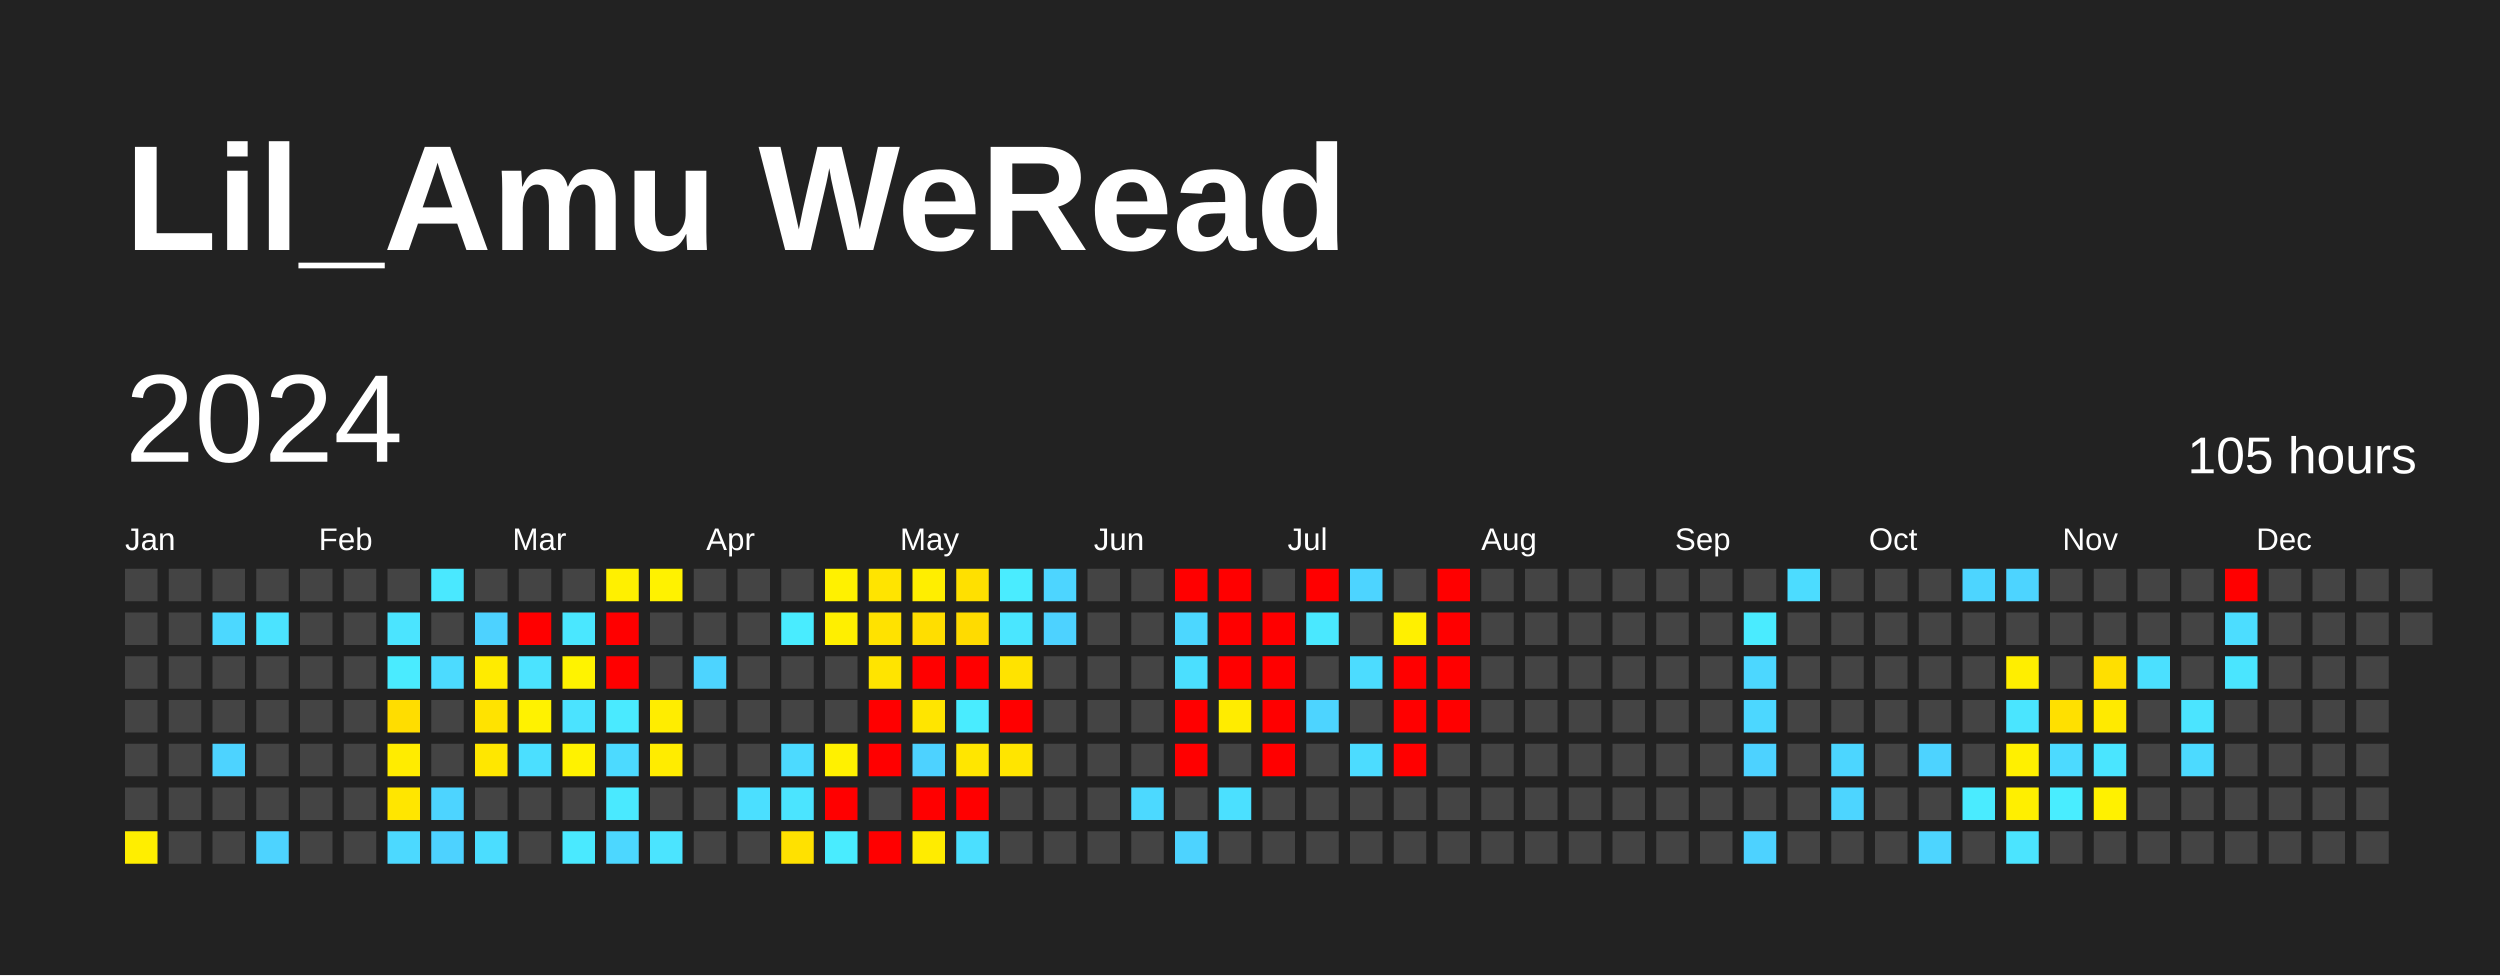
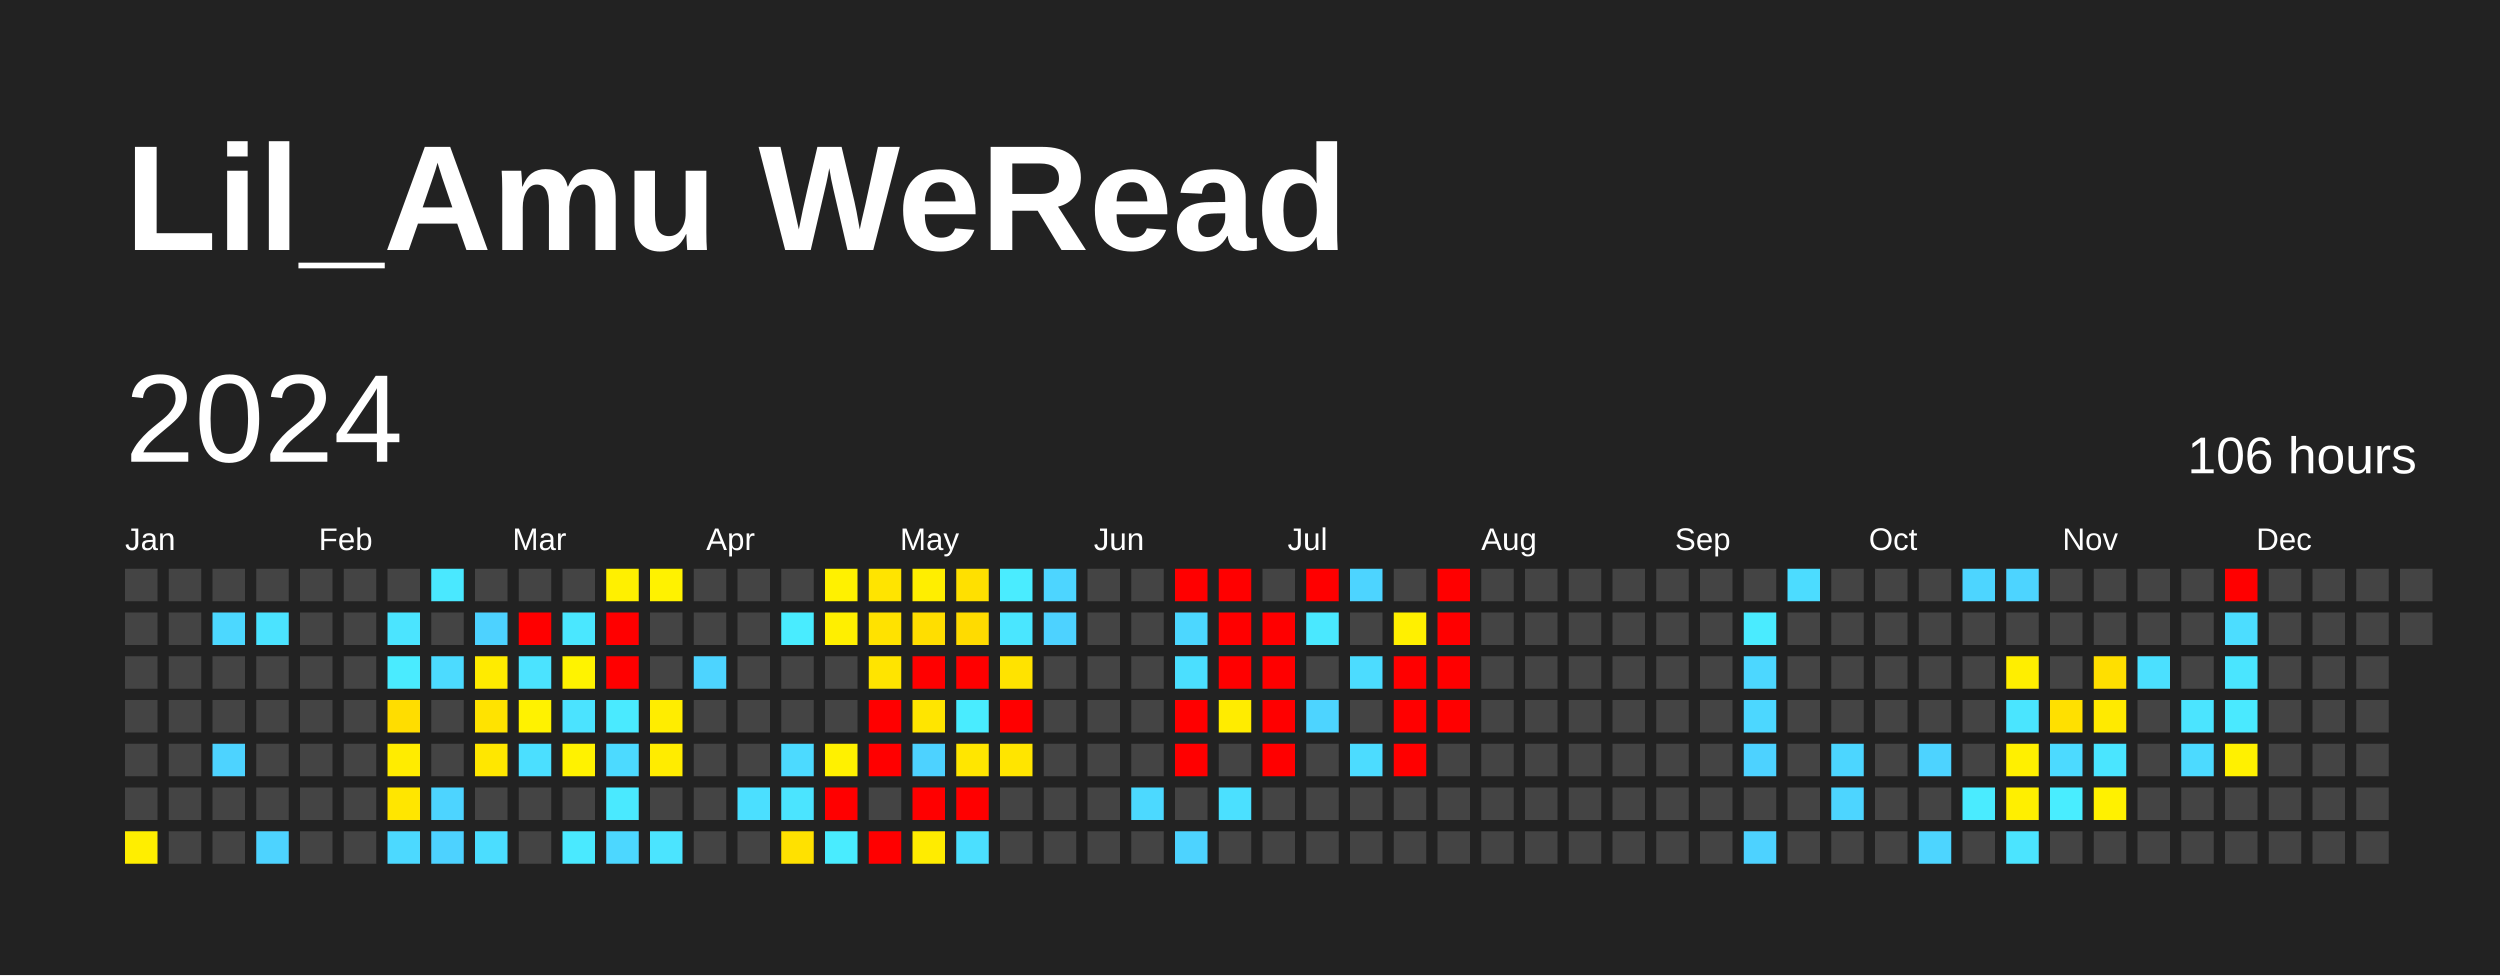
<svg xmlns="http://www.w3.org/2000/svg" baseProfile="full" height="78mm" version="1.1" viewBox="0,0,200,78" width="200mm">
  <defs />
  <rect fill="#222222" height="78" width="200" x="0" y="0" />
  <text fill="#FFFFFF" style="font-size:12px; font-family:Arial; font-weight:bold;" x="10" y="20">Lil_Amu WeRead</text>
  <text dominant-baseline="hanging" fill="#FFFFFF" style="font-size:10.0px; font-family:Arial;" x="10" y="30">2024</text>
-   <text dominant-baseline="hanging" fill="#FFFFFF" style="font-size:4.125px; font-family:Arial;" x="175" y="35">105 hours</text>
+   <text dominant-baseline="hanging" fill="#FFFFFF" style="font-size:4.125px; font-family:Arial;" x="175" y="35">106 hours</text>
  <text fill="#FFFFFF" style="font-size:2.5px; font-family:Arial" x="10.0" y="44">Jan</text>
  <text fill="#FFFFFF" style="font-size:2.5px; font-family:Arial" x="25.5" y="44">Feb</text>
  <text fill="#FFFFFF" style="font-size:2.5px; font-family:Arial" x="41.0" y="44">Mar</text>
  <text fill="#FFFFFF" style="font-size:2.5px; font-family:Arial" x="56.5" y="44">Apr</text>
  <text fill="#FFFFFF" style="font-size:2.5px; font-family:Arial" x="72.0" y="44">May</text>
  <text fill="#FFFFFF" style="font-size:2.5px; font-family:Arial" x="87.5" y="44">Jun</text>
  <text fill="#FFFFFF" style="font-size:2.5px; font-family:Arial" x="103.0" y="44">Jul</text>
  <text fill="#FFFFFF" style="font-size:2.5px; font-family:Arial" x="118.5" y="44">Aug</text>
  <text fill="#FFFFFF" style="font-size:2.5px; font-family:Arial" x="134.0" y="44">Sep</text>
  <text fill="#FFFFFF" style="font-size:2.5px; font-family:Arial" x="149.5" y="44">Oct</text>
  <text fill="#FFFFFF" style="font-size:2.5px; font-family:Arial" x="165.0" y="44">Nov</text>
  <text fill="#FFFFFF" style="font-size:2.5px; font-family:Arial" x="180.5" y="44">Dec</text>
  <rect fill="#444444" height="2.6" width="2.6" x="10.0" y="45.5" />
  <rect fill="#444444" height="2.6" width="2.6" x="10.0" y="49.0" />
  <rect fill="#444444" height="2.6" width="2.6" x="10.0" y="52.5" />
  <rect fill="#444444" height="2.6" width="2.6" x="10.0" y="56.0" />
  <rect fill="#444444" height="2.6" width="2.6" x="10.0" y="59.5" />
  <rect fill="#444444" height="2.6" width="2.6" x="10.0" y="63.0" />
  <rect fill="#ffee00" height="2.6" width="2.6" x="10.0" y="66.5" />
  <rect fill="#444444" height="2.6" width="2.6" x="13.5" y="45.5" />
  <rect fill="#444444" height="2.6" width="2.6" x="13.5" y="49.0" />
  <rect fill="#444444" height="2.6" width="2.6" x="13.5" y="52.5" />
  <rect fill="#444444" height="2.6" width="2.6" x="13.5" y="56.0" />
  <rect fill="#444444" height="2.6" width="2.6" x="13.5" y="59.5" />
  <rect fill="#444444" height="2.6" width="2.6" x="13.5" y="63.0" />
  <rect fill="#444444" height="2.6" width="2.6" x="13.5" y="66.5" />
  <rect fill="#444444" height="2.6" width="2.6" x="17.0" y="45.5" />
  <rect fill="#4cd8ff" height="2.6" width="2.6" x="17.0" y="49.0" />
  <rect fill="#444444" height="2.6" width="2.6" x="17.0" y="52.5" />
  <rect fill="#444444" height="2.6" width="2.6" x="17.0" y="56.0" />
  <rect fill="#4dd3ff" height="2.6" width="2.6" x="17.0" y="59.5" />
  <rect fill="#444444" height="2.6" width="2.6" x="17.0" y="63.0" />
  <rect fill="#444444" height="2.6" width="2.6" x="17.0" y="66.5" />
  <rect fill="#444444" height="2.6" width="2.6" x="20.5" y="45.5" />
  <rect fill="#4be3ff" height="2.6" width="2.6" x="20.5" y="49.0" />
  <rect fill="#444444" height="2.6" width="2.6" x="20.5" y="52.5" />
  <rect fill="#444444" height="2.6" width="2.6" x="20.5" y="56.0" />
  <rect fill="#444444" height="2.6" width="2.6" x="20.5" y="59.5" />
  <rect fill="#444444" height="2.6" width="2.6" x="20.5" y="63.0" />
  <rect fill="#4dd3ff" height="2.6" width="2.6" x="20.5" y="66.5" />
  <rect fill="#444444" height="2.6" width="2.6" x="24.0" y="45.5" />
  <rect fill="#444444" height="2.6" width="2.6" x="24.0" y="49.0" />
  <rect fill="#444444" height="2.6" width="2.6" x="24.0" y="52.5" />
  <rect fill="#444444" height="2.6" width="2.6" x="24.0" y="56.0" />
  <rect fill="#444444" height="2.6" width="2.6" x="24.0" y="59.5" />
  <rect fill="#444444" height="2.6" width="2.6" x="24.0" y="63.0" />
  <rect fill="#444444" height="2.6" width="2.6" x="24.0" y="66.5" />
  <rect fill="#444444" height="2.6" width="2.6" x="27.5" y="45.5" />
  <rect fill="#444444" height="2.6" width="2.6" x="27.5" y="49.0" />
  <rect fill="#444444" height="2.6" width="2.6" x="27.5" y="52.5" />
  <rect fill="#444444" height="2.6" width="2.6" x="27.5" y="56.0" />
  <rect fill="#444444" height="2.6" width="2.6" x="27.5" y="59.5" />
  <rect fill="#444444" height="2.6" width="2.6" x="27.5" y="63.0" />
  <rect fill="#444444" height="2.6" width="2.6" x="27.5" y="66.5" />
  <rect fill="#444444" height="2.6" width="2.6" x="31.0" y="45.5" />
  <rect fill="#4be4ff" height="2.6" width="2.6" x="31.0" y="49.0" />
  <rect fill="#4aebff" height="2.6" width="2.6" x="31.0" y="52.5" />
  <rect fill="#ffdd00" height="2.6" width="2.6" x="31.0" y="56.0" />
  <rect fill="#ffec00" height="2.6" width="2.6" x="31.0" y="59.5" />
  <rect fill="#ffe600" height="2.6" width="2.6" x="31.0" y="63.0" />
  <rect fill="#4cd9ff" height="2.6" width="2.6" x="31.0" y="66.5" />
  <rect fill="#4ae8ff" height="2.6" width="2.6" x="34.5" y="45.5" />
  <rect fill="#444444" height="2.6" width="2.6" x="34.5" y="49.0" />
  <rect fill="#4cdbff" height="2.6" width="2.6" x="34.5" y="52.5" />
  <rect fill="#444444" height="2.6" width="2.6" x="34.5" y="56.0" />
  <rect fill="#444444" height="2.6" width="2.6" x="34.5" y="59.5" />
  <rect fill="#4dd4ff" height="2.6" width="2.6" x="34.5" y="63.0" />
  <rect fill="#4dd2ff" height="2.6" width="2.6" x="34.5" y="66.5" />
  <rect fill="#444444" height="2.6" width="2.6" x="38.0" y="45.5" />
  <rect fill="#4dd2ff" height="2.6" width="2.6" x="38.0" y="49.0" />
  <rect fill="#ffeb00" height="2.6" width="2.6" x="38.0" y="52.5" />
  <rect fill="#ffe300" height="2.6" width="2.6" x="38.0" y="56.0" />
  <rect fill="#ffe700" height="2.6" width="2.6" x="38.0" y="59.5" />
  <rect fill="#444444" height="2.6" width="2.6" x="38.0" y="63.0" />
  <rect fill="#4bddff" height="2.6" width="2.6" x="38.0" y="66.5" />
  <rect fill="#444444" height="2.6" width="2.6" x="41.5" y="45.5" />
  <rect fill="red" height="2.6" width="2.6" x="41.5" y="49.0" />
  <rect fill="#4be3ff" height="2.6" width="2.6" x="41.5" y="52.5" />
  <rect fill="#fff200" height="2.6" width="2.6" x="41.5" y="56.0" />
  <rect fill="#4bdfff" height="2.6" width="2.6" x="41.5" y="59.5" />
  <rect fill="#444444" height="2.6" width="2.6" x="41.5" y="63.0" />
  <rect fill="#444444" height="2.6" width="2.6" x="41.5" y="66.5" />
  <rect fill="#444444" height="2.6" width="2.6" x="45.0" y="45.5" />
  <rect fill="#4ae7ff" height="2.6" width="2.6" x="45.0" y="49.0" />
  <rect fill="#fff300" height="2.6" width="2.6" x="45.0" y="52.5" />
  <rect fill="#4be3ff" height="2.6" width="2.6" x="45.0" y="56.0" />
  <rect fill="#fff200" height="2.6" width="2.6" x="45.0" y="59.5" />
  <rect fill="#444444" height="2.6" width="2.6" x="45.0" y="63.0" />
  <rect fill="#4ae9ff" height="2.6" width="2.6" x="45.0" y="66.5" />
  <rect fill="#fff000" height="2.6" width="2.6" x="48.5" y="45.5" />
  <rect fill="red" height="2.6" width="2.6" x="48.5" y="49.0" />
  <rect fill="red" height="2.6" width="2.6" x="48.5" y="52.5" />
  <rect fill="#4aeaff" height="2.6" width="2.6" x="48.5" y="56.0" />
  <rect fill="#4cdaff" height="2.6" width="2.6" x="48.5" y="59.5" />
  <rect fill="#4ae9ff" height="2.6" width="2.6" x="48.5" y="63.0" />
  <rect fill="#4cd7ff" height="2.6" width="2.6" x="48.5" y="66.5" />
  <rect fill="#fff200" height="2.6" width="2.6" x="52.0" y="45.5" />
  <rect fill="#444444" height="2.6" width="2.6" x="52.0" y="49.0" />
  <rect fill="#444444" height="2.6" width="2.6" x="52.0" y="52.5" />
  <rect fill="#ffed00" height="2.6" width="2.6" x="52.0" y="56.0" />
  <rect fill="#ffec00" height="2.6" width="2.6" x="52.0" y="59.5" />
  <rect fill="#444444" height="2.6" width="2.6" x="52.0" y="63.0" />
  <rect fill="#4be4ff" height="2.6" width="2.6" x="52.0" y="66.5" />
  <rect fill="#444444" height="2.6" width="2.6" x="55.5" y="45.5" />
  <rect fill="#444444" height="2.6" width="2.6" x="55.5" y="49.0" />
  <rect fill="#4dd4ff" height="2.6" width="2.6" x="55.5" y="52.5" />
  <rect fill="#444444" height="2.6" width="2.6" x="55.5" y="56.0" />
  <rect fill="#444444" height="2.6" width="2.6" x="55.5" y="59.5" />
  <rect fill="#444444" height="2.6" width="2.6" x="55.5" y="63.0" />
  <rect fill="#444444" height="2.6" width="2.6" x="55.5" y="66.5" />
  <rect fill="#444444" height="2.6" width="2.6" x="59.0" y="45.5" />
  <rect fill="#444444" height="2.6" width="2.6" x="59.0" y="49.0" />
  <rect fill="#444444" height="2.6" width="2.6" x="59.0" y="52.5" />
  <rect fill="#444444" height="2.6" width="2.6" x="59.0" y="56.0" />
  <rect fill="#444444" height="2.6" width="2.6" x="59.0" y="59.5" />
  <rect fill="#4bdfff" height="2.6" width="2.6" x="59.0" y="63.0" />
  <rect fill="#444444" height="2.6" width="2.6" x="59.0" y="66.5" />
  <rect fill="#444444" height="2.6" width="2.6" x="62.5" y="45.5" />
  <rect fill="#49ecff" height="2.6" width="2.6" x="62.5" y="49.0" />
  <rect fill="#444444" height="2.6" width="2.6" x="62.5" y="52.5" />
  <rect fill="#444444" height="2.6" width="2.6" x="62.5" y="56.0" />
  <rect fill="#4cdaff" height="2.6" width="2.6" x="62.5" y="59.5" />
  <rect fill="#4be4ff" height="2.6" width="2.6" x="62.5" y="63.0" />
  <rect fill="#ffe100" height="2.6" width="2.6" x="62.5" y="66.5" />
  <rect fill="#fff100" height="2.6" width="2.6" x="66.0" y="45.5" />
  <rect fill="#ffef00" height="2.6" width="2.6" x="66.0" y="49.0" />
  <rect fill="#444444" height="2.6" width="2.6" x="66.0" y="52.5" />
  <rect fill="#444444" height="2.6" width="2.6" x="66.0" y="56.0" />
  <rect fill="#fff100" height="2.6" width="2.6" x="66.0" y="59.5" />
  <rect fill="red" height="2.6" width="2.6" x="66.0" y="63.0" />
  <rect fill="#49ecff" height="2.6" width="2.6" x="66.0" y="66.5" />
  <rect fill="#ffe400" height="2.6" width="2.6" x="69.5" y="45.5" />
  <rect fill="#ffe200" height="2.6" width="2.6" x="69.5" y="49.0" />
  <rect fill="#ffe400" height="2.6" width="2.6" x="69.5" y="52.5" />
  <rect fill="red" height="2.6" width="2.6" x="69.5" y="56.0" />
  <rect fill="red" height="2.6" width="2.6" x="69.5" y="59.5" />
  <rect fill="#444444" height="2.6" width="2.6" x="69.5" y="63.0" />
  <rect fill="red" height="2.6" width="2.6" x="69.5" y="66.5" />
  <rect fill="#ffee00" height="2.6" width="2.6" x="73.0" y="45.5" />
  <rect fill="#ffde00" height="2.6" width="2.6" x="73.0" y="49.0" />
  <rect fill="red" height="2.6" width="2.6" x="73.0" y="52.5" />
  <rect fill="#ffe500" height="2.6" width="2.6" x="73.0" y="56.0" />
  <rect fill="#4dd2ff" height="2.6" width="2.6" x="73.0" y="59.5" />
  <rect fill="red" height="2.6" width="2.6" x="73.0" y="63.0" />
  <rect fill="#ffec00" height="2.6" width="2.6" x="73.0" y="66.5" />
  <rect fill="#ffe000" height="2.6" width="2.6" x="76.5" y="45.5" />
  <rect fill="#ffdb00" height="2.6" width="2.6" x="76.5" y="49.0" />
  <rect fill="red" height="2.6" width="2.6" x="76.5" y="52.5" />
  <rect fill="#49ecff" height="2.6" width="2.6" x="76.5" y="56.0" />
  <rect fill="#ffe600" height="2.6" width="2.6" x="76.5" y="59.5" />
  <rect fill="red" height="2.6" width="2.6" x="76.5" y="63.0" />
  <rect fill="#4bdfff" height="2.6" width="2.6" x="76.5" y="66.5" />
  <rect fill="#4aecff" height="2.6" width="2.6" x="80.0" y="45.5" />
  <rect fill="#4ae6ff" height="2.6" width="2.6" x="80.0" y="49.0" />
  <rect fill="#ffe300" height="2.6" width="2.6" x="80.0" y="52.5" />
  <rect fill="red" height="2.6" width="2.6" x="80.0" y="56.0" />
  <rect fill="#ffe500" height="2.6" width="2.6" x="80.0" y="59.5" />
  <rect fill="#444444" height="2.6" width="2.6" x="80.0" y="63.0" />
  <rect fill="#444444" height="2.6" width="2.6" x="80.0" y="66.5" />
  <rect fill="#4dd5ff" height="2.6" width="2.6" x="83.5" y="45.5" />
  <rect fill="#4dd2ff" height="2.6" width="2.6" x="83.5" y="49.0" />
  <rect fill="#444444" height="2.6" width="2.6" x="83.5" y="52.5" />
  <rect fill="#444444" height="2.6" width="2.6" x="83.5" y="56.0" />
  <rect fill="#444444" height="2.6" width="2.6" x="83.5" y="59.5" />
  <rect fill="#444444" height="2.6" width="2.6" x="83.5" y="63.0" />
  <rect fill="#444444" height="2.6" width="2.6" x="83.5" y="66.5" />
  <rect fill="#444444" height="2.6" width="2.6" x="87.0" y="45.5" />
  <rect fill="#444444" height="2.6" width="2.6" x="87.0" y="49.0" />
  <rect fill="#444444" height="2.6" width="2.6" x="87.0" y="52.5" />
  <rect fill="#444444" height="2.6" width="2.6" x="87.0" y="56.0" />
  <rect fill="#444444" height="2.6" width="2.6" x="87.0" y="59.5" />
  <rect fill="#444444" height="2.6" width="2.6" x="87.0" y="63.0" />
  <rect fill="#444444" height="2.6" width="2.6" x="87.0" y="66.5" />
  <rect fill="#444444" height="2.6" width="2.6" x="90.5" y="45.5" />
  <rect fill="#444444" height="2.6" width="2.6" x="90.5" y="49.0" />
  <rect fill="#444444" height="2.6" width="2.6" x="90.5" y="52.5" />
  <rect fill="#444444" height="2.6" width="2.6" x="90.5" y="56.0" />
  <rect fill="#444444" height="2.6" width="2.6" x="90.5" y="59.5" />
  <rect fill="#4cd9ff" height="2.6" width="2.6" x="90.5" y="63.0" />
  <rect fill="#444444" height="2.6" width="2.6" x="90.5" y="66.5" />
  <rect fill="red" height="2.6" width="2.6" x="94.0" y="45.5" />
  <rect fill="#4cd7ff" height="2.6" width="2.6" x="94.0" y="49.0" />
  <rect fill="#4bdfff" height="2.6" width="2.6" x="94.0" y="52.5" />
  <rect fill="red" height="2.6" width="2.6" x="94.0" y="56.0" />
  <rect fill="red" height="2.6" width="2.6" x="94.0" y="59.5" />
  <rect fill="#444444" height="2.6" width="2.6" x="94.0" y="63.0" />
  <rect fill="#4dd3ff" height="2.6" width="2.6" x="94.0" y="66.5" />
  <rect fill="red" height="2.6" width="2.6" x="97.5" y="45.5" />
  <rect fill="red" height="2.6" width="2.6" x="97.5" y="49.0" />
  <rect fill="red" height="2.6" width="2.6" x="97.5" y="52.5" />
  <rect fill="#ffec00" height="2.6" width="2.6" x="97.5" y="56.0" />
  <rect fill="#444444" height="2.6" width="2.6" x="97.5" y="59.5" />
  <rect fill="#4be0ff" height="2.6" width="2.6" x="97.5" y="63.0" />
  <rect fill="#444444" height="2.6" width="2.6" x="97.5" y="66.5" />
  <rect fill="#444444" height="2.6" width="2.6" x="101.0" y="45.5" />
  <rect fill="red" height="2.6" width="2.6" x="101.0" y="49.0" />
  <rect fill="red" height="2.6" width="2.6" x="101.0" y="52.5" />
  <rect fill="red" height="2.6" width="2.6" x="101.0" y="56.0" />
  <rect fill="red" height="2.6" width="2.6" x="101.0" y="59.5" />
  <rect fill="#444444" height="2.6" width="2.6" x="101.0" y="63.0" />
  <rect fill="#444444" height="2.6" width="2.6" x="101.0" y="66.5" />
  <rect fill="red" height="2.6" width="2.6" x="104.5" y="45.5" />
  <rect fill="#4ae8ff" height="2.6" width="2.6" x="104.5" y="49.0" />
  <rect fill="#444444" height="2.6" width="2.6" x="104.5" y="52.5" />
  <rect fill="#4dd4ff" height="2.6" width="2.6" x="104.5" y="56.0" />
  <rect fill="#444444" height="2.6" width="2.6" x="104.5" y="59.5" />
  <rect fill="#444444" height="2.6" width="2.6" x="104.5" y="63.0" />
  <rect fill="#444444" height="2.6" width="2.6" x="104.5" y="66.5" />
  <rect fill="#4dd4ff" height="2.6" width="2.6" x="108.0" y="45.5" />
  <rect fill="#444444" height="2.6" width="2.6" x="108.0" y="49.0" />
  <rect fill="#4cdcff" height="2.6" width="2.6" x="108.0" y="52.5" />
  <rect fill="#444444" height="2.6" width="2.6" x="108.0" y="56.0" />
  <rect fill="#4cdcff" height="2.6" width="2.6" x="108.0" y="59.5" />
  <rect fill="#444444" height="2.6" width="2.6" x="108.0" y="63.0" />
  <rect fill="#444444" height="2.6" width="2.6" x="108.0" y="66.5" />
  <rect fill="#444444" height="2.6" width="2.6" x="111.5" y="45.5" />
  <rect fill="#fff000" height="2.6" width="2.6" x="111.5" y="49.0" />
  <rect fill="red" height="2.6" width="2.6" x="111.5" y="52.5" />
  <rect fill="red" height="2.6" width="2.6" x="111.5" y="56.0" />
  <rect fill="red" height="2.6" width="2.6" x="111.5" y="59.5" />
  <rect fill="#444444" height="2.6" width="2.6" x="111.5" y="63.0" />
  <rect fill="#444444" height="2.6" width="2.6" x="111.5" y="66.5" />
  <rect fill="red" height="2.6" width="2.6" x="115.0" y="45.5" />
  <rect fill="red" height="2.6" width="2.6" x="115.0" y="49.0" />
  <rect fill="red" height="2.6" width="2.6" x="115.0" y="52.5" />
  <rect fill="red" height="2.6" width="2.6" x="115.0" y="56.0" />
  <rect fill="#444444" height="2.6" width="2.6" x="115.0" y="59.5" />
  <rect fill="#444444" height="2.6" width="2.6" x="115.0" y="63.0" />
  <rect fill="#444444" height="2.6" width="2.6" x="115.0" y="66.5" />
  <rect fill="#444444" height="2.6" width="2.6" x="118.5" y="45.5" />
  <rect fill="#444444" height="2.6" width="2.6" x="118.5" y="49.0" />
  <rect fill="#444444" height="2.6" width="2.6" x="118.5" y="52.5" />
  <rect fill="#444444" height="2.6" width="2.6" x="118.5" y="56.0" />
  <rect fill="#444444" height="2.6" width="2.6" x="118.5" y="59.5" />
  <rect fill="#444444" height="2.6" width="2.6" x="118.5" y="63.0" />
  <rect fill="#444444" height="2.6" width="2.6" x="118.5" y="66.5" />
  <rect fill="#444444" height="2.6" width="2.6" x="122.0" y="45.5" />
  <rect fill="#444444" height="2.6" width="2.6" x="122.0" y="49.0" />
  <rect fill="#444444" height="2.6" width="2.6" x="122.0" y="52.5" />
  <rect fill="#444444" height="2.6" width="2.6" x="122.0" y="56.0" />
  <rect fill="#444444" height="2.6" width="2.6" x="122.0" y="59.5" />
  <rect fill="#444444" height="2.6" width="2.6" x="122.0" y="63.0" />
  <rect fill="#444444" height="2.6" width="2.6" x="122.0" y="66.5" />
  <rect fill="#444444" height="2.6" width="2.6" x="125.5" y="45.5" />
  <rect fill="#444444" height="2.6" width="2.6" x="125.5" y="49.0" />
  <rect fill="#444444" height="2.6" width="2.6" x="125.5" y="52.5" />
  <rect fill="#444444" height="2.6" width="2.6" x="125.5" y="56.0" />
  <rect fill="#444444" height="2.6" width="2.6" x="125.5" y="59.5" />
  <rect fill="#444444" height="2.6" width="2.6" x="125.5" y="63.0" />
  <rect fill="#444444" height="2.6" width="2.6" x="125.5" y="66.5" />
  <rect fill="#444444" height="2.6" width="2.6" x="129.0" y="45.5" />
  <rect fill="#444444" height="2.6" width="2.6" x="129.0" y="49.0" />
  <rect fill="#444444" height="2.6" width="2.6" x="129.0" y="52.5" />
  <rect fill="#444444" height="2.6" width="2.6" x="129.0" y="56.0" />
  <rect fill="#444444" height="2.6" width="2.6" x="129.0" y="59.5" />
  <rect fill="#444444" height="2.6" width="2.6" x="129.0" y="63.0" />
  <rect fill="#444444" height="2.6" width="2.6" x="129.0" y="66.5" />
  <rect fill="#444444" height="2.6" width="2.6" x="132.5" y="45.5" />
  <rect fill="#444444" height="2.6" width="2.6" x="132.5" y="49.0" />
  <rect fill="#444444" height="2.6" width="2.6" x="132.5" y="52.5" />
  <rect fill="#444444" height="2.6" width="2.6" x="132.5" y="56.0" />
  <rect fill="#444444" height="2.6" width="2.6" x="132.5" y="59.5" />
  <rect fill="#444444" height="2.6" width="2.6" x="132.5" y="63.0" />
  <rect fill="#444444" height="2.6" width="2.6" x="132.5" y="66.5" />
  <rect fill="#444444" height="2.6" width="2.6" x="136.0" y="45.5" />
  <rect fill="#444444" height="2.6" width="2.6" x="136.0" y="49.0" />
  <rect fill="#444444" height="2.6" width="2.6" x="136.0" y="52.5" />
  <rect fill="#444444" height="2.6" width="2.6" x="136.0" y="56.0" />
  <rect fill="#444444" height="2.6" width="2.6" x="136.0" y="59.5" />
  <rect fill="#444444" height="2.6" width="2.6" x="136.0" y="63.0" />
  <rect fill="#444444" height="2.6" width="2.6" x="136.0" y="66.5" />
  <rect fill="#444444" height="2.6" width="2.6" x="139.5" y="45.5" />
  <rect fill="#4aebff" height="2.6" width="2.6" x="139.5" y="49.0" />
  <rect fill="#4cd7ff" height="2.6" width="2.6" x="139.5" y="52.5" />
  <rect fill="#4cd7ff" height="2.6" width="2.6" x="139.5" y="56.0" />
  <rect fill="#4dd2ff" height="2.6" width="2.6" x="139.5" y="59.5" />
  <rect fill="#444444" height="2.6" width="2.6" x="139.5" y="63.0" />
  <rect fill="#4dd2ff" height="2.6" width="2.6" x="139.5" y="66.5" />
  <rect fill="#4cdcff" height="2.6" width="2.6" x="143.0" y="45.5" />
  <rect fill="#444444" height="2.6" width="2.6" x="143.0" y="49.0" />
  <rect fill="#444444" height="2.6" width="2.6" x="143.0" y="52.5" />
  <rect fill="#444444" height="2.6" width="2.6" x="143.0" y="56.0" />
  <rect fill="#444444" height="2.6" width="2.6" x="143.0" y="59.5" />
  <rect fill="#444444" height="2.6" width="2.6" x="143.0" y="63.0" />
  <rect fill="#444444" height="2.6" width="2.6" x="143.0" y="66.5" />
  <rect fill="#444444" height="2.6" width="2.6" x="146.5" y="45.5" />
  <rect fill="#444444" height="2.6" width="2.6" x="146.5" y="49.0" />
  <rect fill="#444444" height="2.6" width="2.6" x="146.5" y="52.5" />
  <rect fill="#444444" height="2.6" width="2.6" x="146.5" y="56.0" />
  <rect fill="#4cd6ff" height="2.6" width="2.6" x="146.5" y="59.5" />
  <rect fill="#4dd5ff" height="2.6" width="2.6" x="146.5" y="63.0" />
  <rect fill="#444444" height="2.6" width="2.6" x="146.5" y="66.5" />
  <rect fill="#444444" height="2.6" width="2.6" x="150.0" y="45.5" />
  <rect fill="#444444" height="2.6" width="2.6" x="150.0" y="49.0" />
  <rect fill="#444444" height="2.6" width="2.6" x="150.0" y="52.5" />
  <rect fill="#444444" height="2.6" width="2.6" x="150.0" y="56.0" />
  <rect fill="#444444" height="2.6" width="2.6" x="150.0" y="59.5" />
  <rect fill="#444444" height="2.6" width="2.6" x="150.0" y="63.0" />
  <rect fill="#444444" height="2.6" width="2.6" x="150.0" y="66.5" />
  <rect fill="#444444" height="2.6" width="2.6" x="153.5" y="45.5" />
  <rect fill="#444444" height="2.6" width="2.6" x="153.5" y="49.0" />
  <rect fill="#444444" height="2.6" width="2.6" x="153.5" y="52.5" />
  <rect fill="#444444" height="2.6" width="2.6" x="153.5" y="56.0" />
  <rect fill="#4dd3ff" height="2.6" width="2.6" x="153.5" y="59.5" />
  <rect fill="#444444" height="2.6" width="2.6" x="153.5" y="63.0" />
  <rect fill="#4dd5ff" height="2.6" width="2.6" x="153.5" y="66.5" />
  <rect fill="#4dd5ff" height="2.6" width="2.6" x="157.0" y="45.5" />
  <rect fill="#444444" height="2.6" width="2.6" x="157.0" y="49.0" />
  <rect fill="#444444" height="2.6" width="2.6" x="157.0" y="52.5" />
  <rect fill="#444444" height="2.6" width="2.6" x="157.0" y="56.0" />
  <rect fill="#444444" height="2.6" width="2.6" x="157.0" y="59.5" />
  <rect fill="#4aebff" height="2.6" width="2.6" x="157.0" y="63.0" />
  <rect fill="#444444" height="2.6" width="2.6" x="157.0" y="66.5" />
  <rect fill="#4dd4ff" height="2.6" width="2.6" x="160.5" y="45.5" />
  <rect fill="#444444" height="2.6" width="2.6" x="160.5" y="49.0" />
  <rect fill="#ffee00" height="2.6" width="2.6" x="160.5" y="52.5" />
  <rect fill="#4ae5ff" height="2.6" width="2.6" x="160.5" y="56.0" />
  <rect fill="#fff000" height="2.6" width="2.6" x="160.5" y="59.5" />
  <rect fill="#ffef00" height="2.6" width="2.6" x="160.5" y="63.0" />
  <rect fill="#4be4ff" height="2.6" width="2.6" x="160.5" y="66.5" />
  <rect fill="#444444" height="2.6" width="2.6" x="164.0" y="45.5" />
  <rect fill="#444444" height="2.6" width="2.6" x="164.0" y="49.0" />
  <rect fill="#444444" height="2.6" width="2.6" x="164.0" y="52.5" />
  <rect fill="#ffe000" height="2.6" width="2.6" x="164.0" y="56.0" />
  <rect fill="#4cdaff" height="2.6" width="2.6" x="164.0" y="59.5" />
  <rect fill="#49edff" height="2.6" width="2.6" x="164.0" y="63.0" />
  <rect fill="#444444" height="2.6" width="2.6" x="164.0" y="66.5" />
  <rect fill="#444444" height="2.6" width="2.6" x="167.5" y="45.5" />
  <rect fill="#444444" height="2.6" width="2.6" x="167.5" y="49.0" />
  <rect fill="#ffdf00" height="2.6" width="2.6" x="167.5" y="52.5" />
  <rect fill="#ffea00" height="2.6" width="2.6" x="167.5" y="56.0" />
  <rect fill="#4ae5ff" height="2.6" width="2.6" x="167.5" y="59.5" />
  <rect fill="#fff100" height="2.6" width="2.6" x="167.5" y="63.0" />
  <rect fill="#444444" height="2.6" width="2.6" x="167.5" y="66.5" />
  <rect fill="#444444" height="2.6" width="2.6" x="171.0" y="45.5" />
  <rect fill="#444444" height="2.6" width="2.6" x="171.0" y="49.0" />
  <rect fill="#4be0ff" height="2.6" width="2.6" x="171.0" y="52.5" />
  <rect fill="#444444" height="2.6" width="2.6" x="171.0" y="56.0" />
  <rect fill="#444444" height="2.6" width="2.6" x="171.0" y="59.5" />
  <rect fill="#444444" height="2.6" width="2.6" x="171.0" y="63.0" />
  <rect fill="#444444" height="2.6" width="2.6" x="171.0" y="66.5" />
  <rect fill="#444444" height="2.6" width="2.6" x="174.5" y="45.5" />
  <rect fill="#444444" height="2.6" width="2.6" x="174.5" y="49.0" />
  <rect fill="#444444" height="2.6" width="2.6" x="174.5" y="52.5" />
  <rect fill="#4be4ff" height="2.6" width="2.6" x="174.5" y="56.0" />
  <rect fill="#4cdaff" height="2.6" width="2.6" x="174.5" y="59.5" />
  <rect fill="#444444" height="2.6" width="2.6" x="174.5" y="63.0" />
  <rect fill="#444444" height="2.6" width="2.6" x="174.5" y="66.5" />
  <rect fill="red" height="2.6" width="2.6" x="178.0" y="45.5" />
  <rect fill="#4cddff" height="2.6" width="2.6" x="178.0" y="49.0" />
  <rect fill="#4ae5ff" height="2.6" width="2.6" x="178.0" y="52.5" />
-   <rect fill="#444444" height="2.6" width="2.6" x="178.0" y="56.0" />
-   <rect fill="#444444" height="2.6" width="2.6" x="178.0" y="59.5" />
+   <rect fill="#4ae9ff" height="2.6" width="2.6" x="178.0" y="56.0" />
+   <rect fill="#fff100" height="2.6" width="2.6" x="178.0" y="59.5" />
  <rect fill="#444444" height="2.6" width="2.6" x="178.0" y="63.0" />
  <rect fill="#444444" height="2.6" width="2.6" x="178.0" y="66.5" />
  <rect fill="#444444" height="2.6" width="2.6" x="181.5" y="45.5" />
  <rect fill="#444444" height="2.6" width="2.6" x="181.5" y="49.0" />
  <rect fill="#444444" height="2.6" width="2.6" x="181.5" y="52.5" />
  <rect fill="#444444" height="2.6" width="2.6" x="181.5" y="56.0" />
  <rect fill="#444444" height="2.6" width="2.6" x="181.5" y="59.5" />
  <rect fill="#444444" height="2.6" width="2.6" x="181.5" y="63.0" />
  <rect fill="#444444" height="2.6" width="2.6" x="181.5" y="66.5" />
  <rect fill="#444444" height="2.6" width="2.6" x="185.0" y="45.5" />
  <rect fill="#444444" height="2.6" width="2.6" x="185.0" y="49.0" />
  <rect fill="#444444" height="2.6" width="2.6" x="185.0" y="52.5" />
  <rect fill="#444444" height="2.6" width="2.6" x="185.0" y="56.0" />
  <rect fill="#444444" height="2.6" width="2.6" x="185.0" y="59.5" />
  <rect fill="#444444" height="2.6" width="2.6" x="185.0" y="63.0" />
  <rect fill="#444444" height="2.6" width="2.6" x="185.0" y="66.5" />
  <rect fill="#444444" height="2.6" width="2.6" x="188.5" y="45.5" />
  <rect fill="#444444" height="2.6" width="2.6" x="188.5" y="49.0" />
  <rect fill="#444444" height="2.6" width="2.6" x="188.5" y="52.5" />
  <rect fill="#444444" height="2.6" width="2.6" x="188.5" y="56.0" />
  <rect fill="#444444" height="2.6" width="2.6" x="188.5" y="59.5" />
  <rect fill="#444444" height="2.6" width="2.6" x="188.5" y="63.0" />
  <rect fill="#444444" height="2.6" width="2.6" x="188.5" y="66.5" />
  <rect fill="#444444" height="2.6" width="2.6" x="192.0" y="45.5" />
  <rect fill="#444444" height="2.6" width="2.6" x="192.0" y="49.0" />
</svg>
